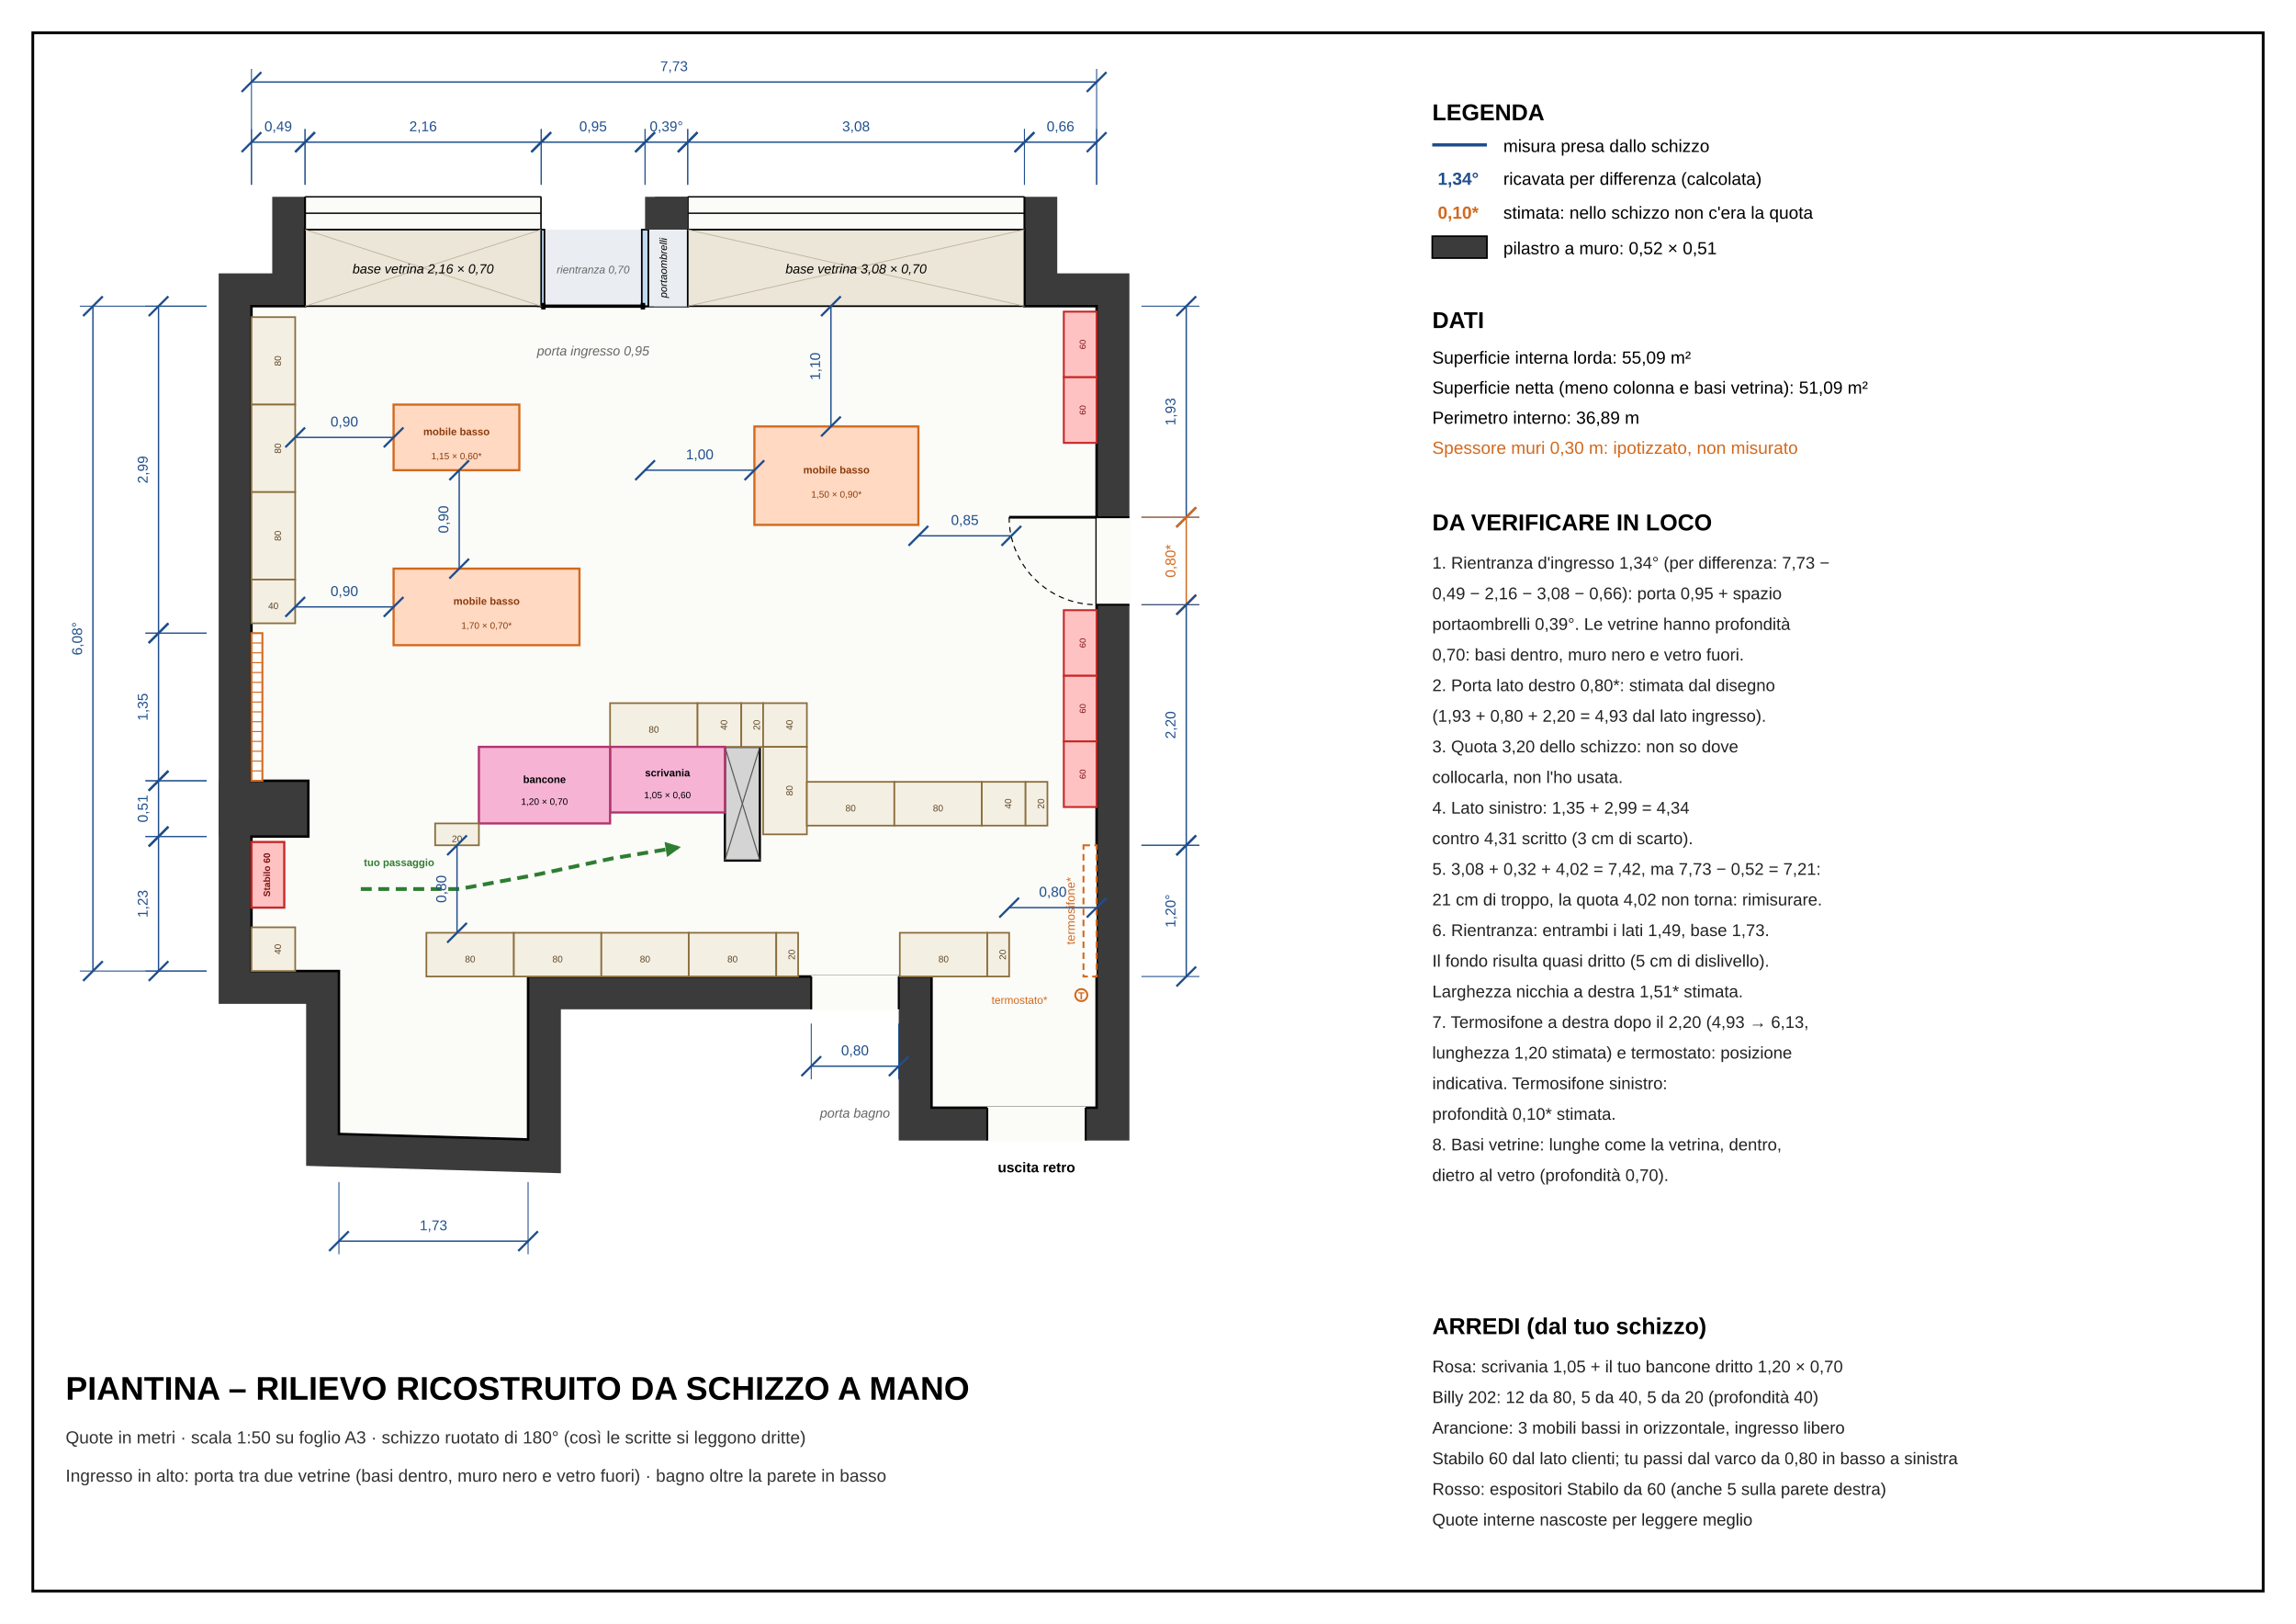
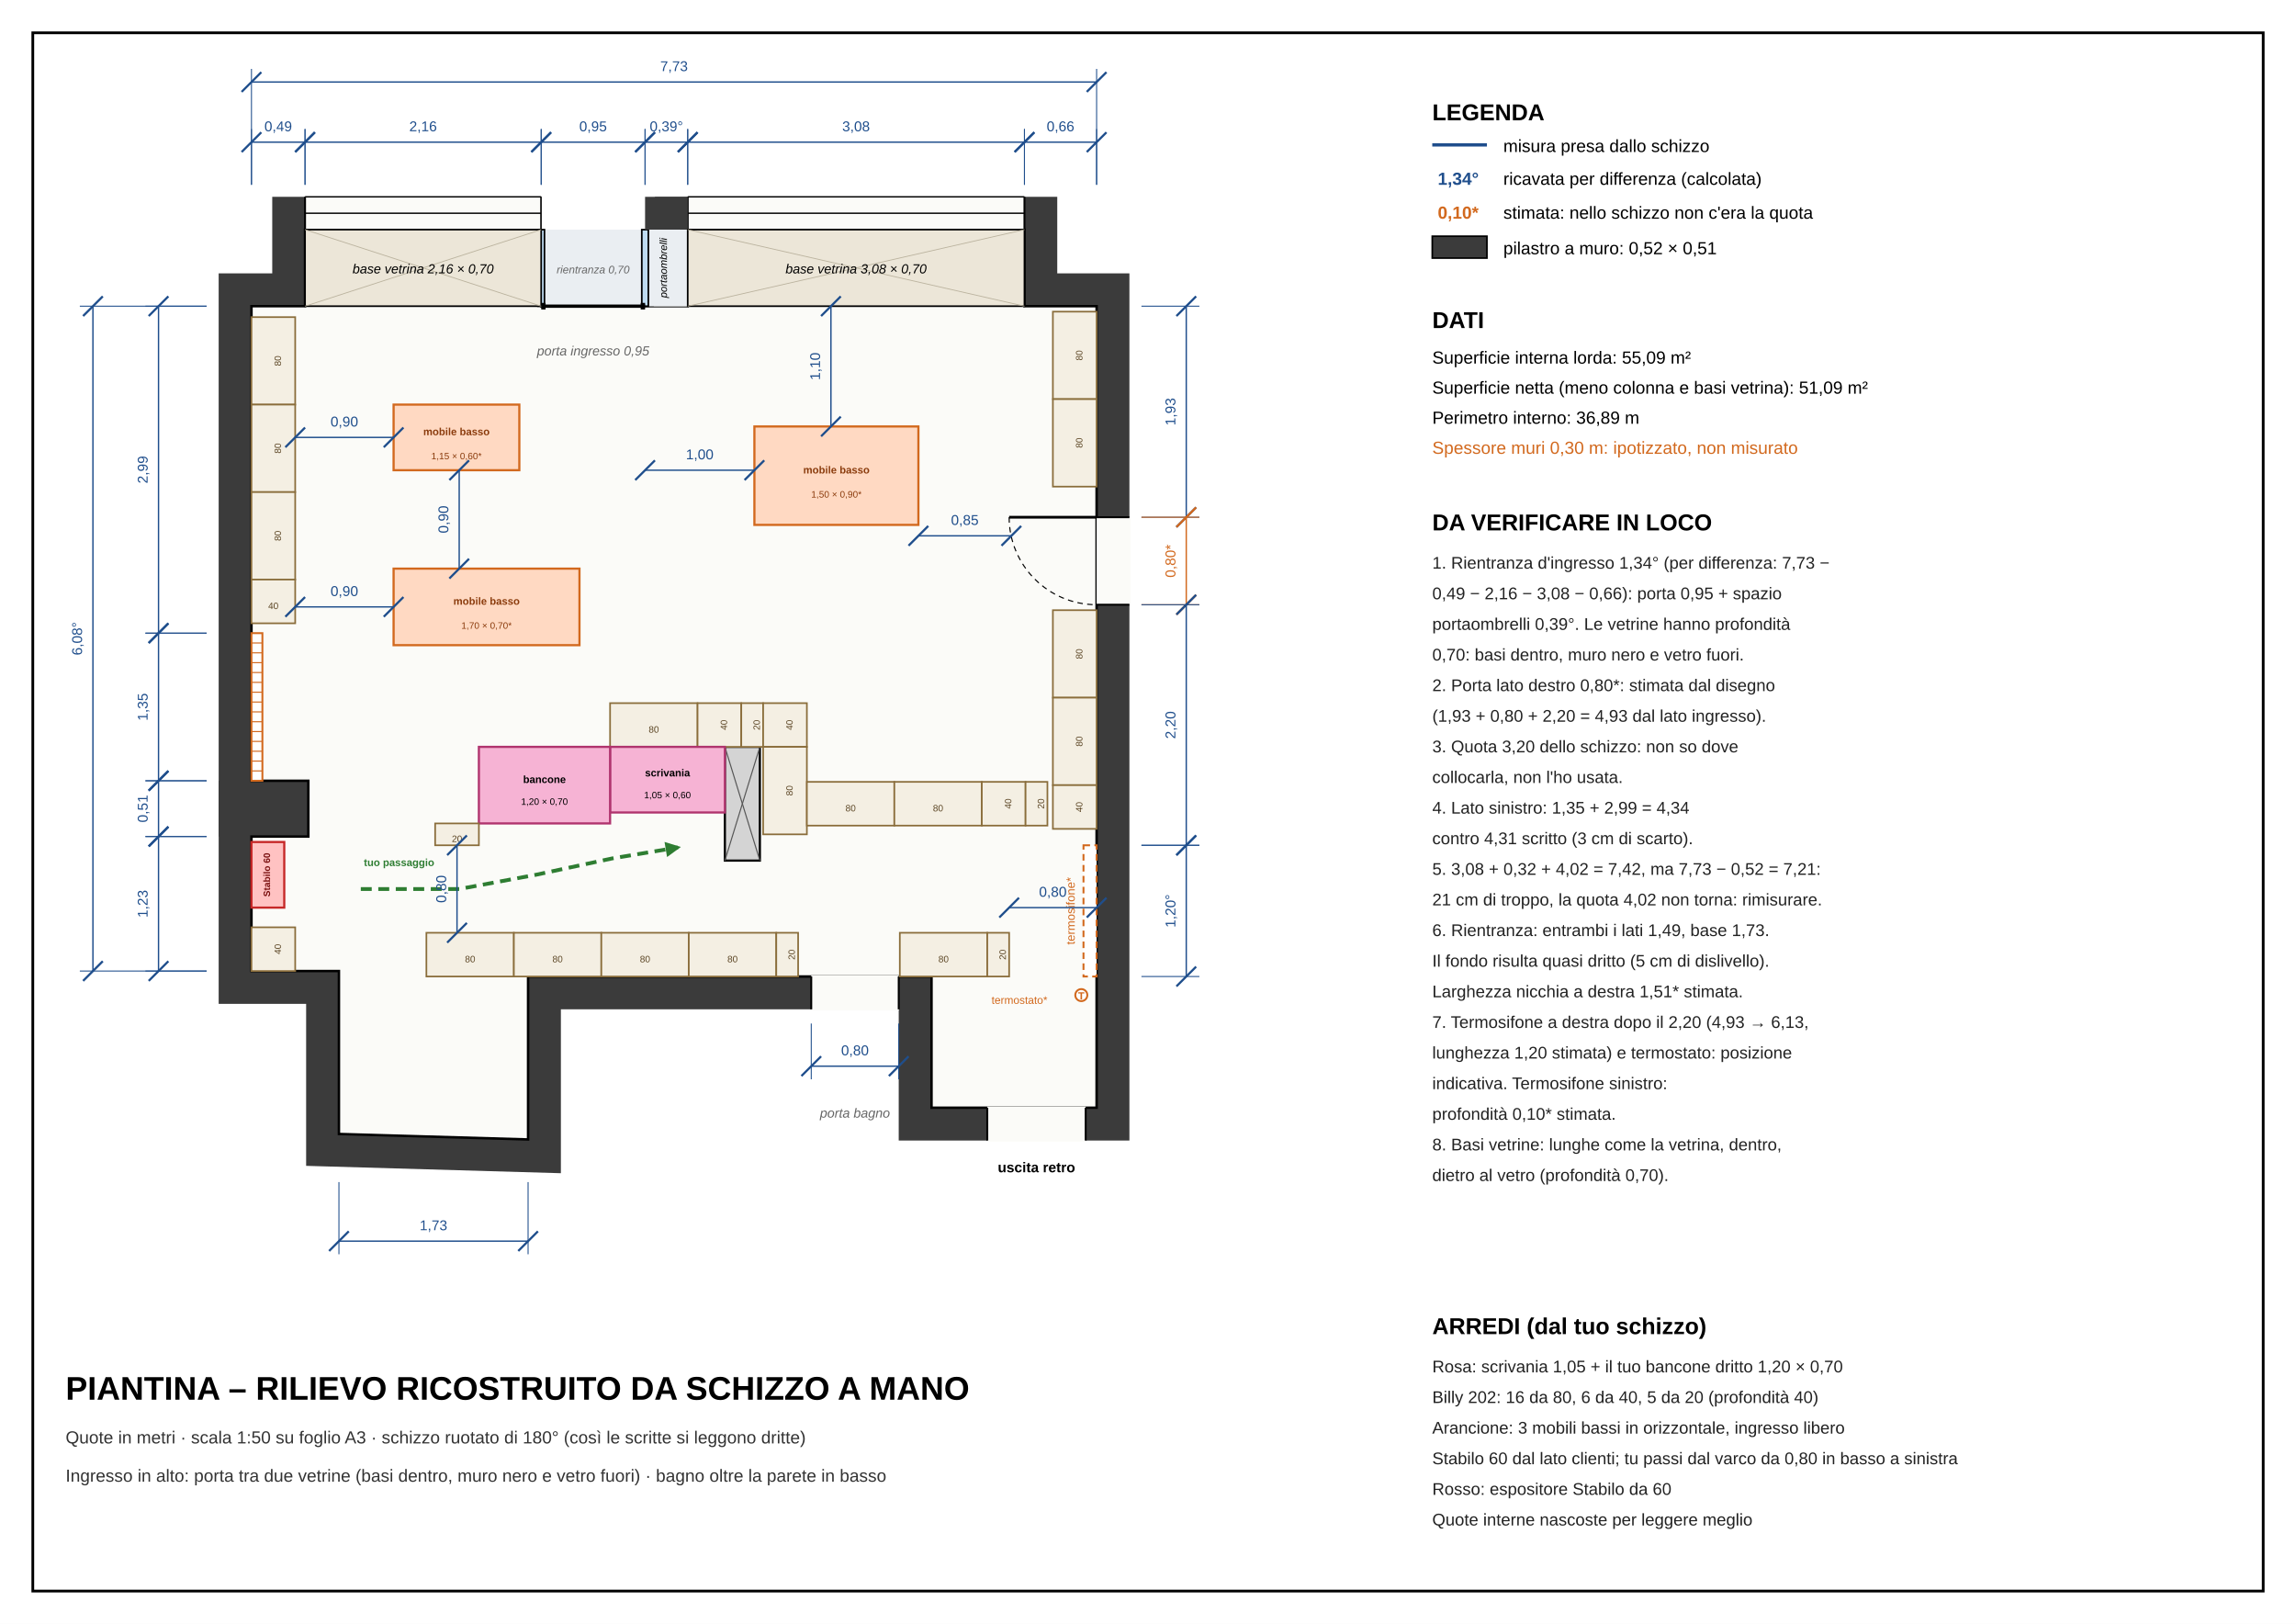
<svg xmlns="http://www.w3.org/2000/svg" width="420mm" height="297mm" viewBox="0 0 420 297" font-family="Arial, Helvetica, sans-serif">
  <defs>
    <pattern id="hatch" width="1.6" height="1.6" patternUnits="userSpaceOnUse" patternTransform="rotate(45)">
      <line x1="0" y1="0" x2="0" y2="1.6" stroke="#777" stroke-width="0.25" />
    </pattern>
  </defs>
  <rect width="420" height="297" fill="#ffffff" />
  <rect x="6" y="6" width="408" height="285" fill="none" stroke="#000" stroke-width="0.5" />
  <polygon points="46.00,56.00 55.80,56.00 55.80,42.00 99.00,42.00 99.00,56.00 125.80,56.00 125.80,42.00 187.40,42.00 187.40,56.00 200.60,56.00 200.60,202.60 170.40,202.60 170.40,178.60 96.60,178.60 96.60,208.40 62.00,207.40 62.00,177.60 46.00,177.60 46.00,153.00 56.40,153.00 56.40,142.80 46.00,142.80" fill="none" stroke="#3b3b3b" stroke-width="12.00" stroke-linejoin="miter" stroke-miterlimit="10" />
  <polygon points="46.00,56.00 55.80,56.00 55.80,42.00 99.00,42.00 99.00,56.00 125.80,56.00 125.80,42.00 187.40,42.00 187.40,56.00 200.60,56.00 200.60,202.60 170.40,202.60 170.40,178.60 96.60,178.60 96.60,208.40 62.00,207.40 62.00,177.60 46.00,177.60 46.00,153.00 56.40,153.00 56.40,142.80 46.00,142.80" fill="#fbfbf8" stroke="none" />
  <rect x="40.00" y="142.80" width="16.40" height="10.20" fill="#3b3b3b" stroke="none" stroke-width="0.25" />
  <polygon points="46.00,56.00 55.80,56.00 55.80,42.00 99.00,42.00 99.00,56.00 125.80,56.00 125.80,42.00 187.40,42.00 187.40,56.00 200.60,56.00 200.60,202.60 170.40,202.60 170.40,178.60 96.60,178.60 96.60,208.40 62.00,207.40 62.00,177.60 46.00,177.60 46.00,153.00 56.40,153.00 56.40,142.80 46.00,142.80" fill="none" stroke="#000" stroke-width="0.45" stroke-linejoin="miter" />
  <rect x="55.80" y="35.80" width="43.20" height="6.40" fill="#fbfbf8" stroke="none" stroke-width="0.25" />
  <line x1="55.80" y1="36.00" x2="55.80" y2="42.00" stroke="#000" stroke-width="0.35" />
  <line x1="99.00" y1="36.00" x2="99.00" y2="42.00" stroke="#000" stroke-width="0.35" />
  <line x1="55.80" y1="36.00" x2="99.00" y2="36.00" stroke="#000" stroke-width="0.25" />
  <line x1="55.80" y1="39.00" x2="99.00" y2="39.00" stroke="#000" stroke-width="0.25" />
  <line x1="55.80" y1="42.00" x2="99.00" y2="42.00" stroke="#000" stroke-width="0.25" />
  <rect x="125.80" y="35.80" width="61.60" height="6.40" fill="#fbfbf8" stroke="none" stroke-width="0.25" />
  <line x1="125.80" y1="36.00" x2="125.80" y2="42.00" stroke="#000" stroke-width="0.35" />
  <line x1="187.40" y1="36.00" x2="187.40" y2="42.00" stroke="#000" stroke-width="0.35" />
  <line x1="125.80" y1="36.00" x2="187.40" y2="36.00" stroke="#000" stroke-width="0.25" />
  <line x1="125.80" y1="39.00" x2="187.40" y2="39.00" stroke="#000" stroke-width="0.25" />
  <line x1="125.80" y1="42.00" x2="187.40" y2="42.00" stroke="#000" stroke-width="0.25" />
  <rect x="99.00" y="42.00" width="6.20" height="14.00" fill="#fbfbf8" stroke="none" stroke-width="0.25" />
  <rect x="99.10" y="35.80" width="6.30" height="6.30" fill="#ffffff" stroke="none" stroke-width="0.25" />
  <rect x="119.60" y="42.00" width="6.20" height="14.00" fill="#fbfbf8" stroke="none" stroke-width="0.25" />
  <rect x="99.00" y="49.80" width="26.80" height="6.20" fill="#fbfbf8" stroke="none" stroke-width="0.25" />
  <line x1="99.00" y1="50.00" x2="99.00" y2="56.00" stroke="#000" stroke-width="0.35" />
  <line x1="125.80" y1="50.00" x2="125.80" y2="56.00" stroke="#000" stroke-width="0.35" />
  <rect x="99.00" y="42.00" width="26.80" height="14.00" fill="#eaeef2" stroke="none" stroke-width="0.25" />
  <rect x="98.40" y="42.00" width="1.20" height="14.00" fill="#bfdcf2" stroke="#000" stroke-width="0.3" />
  <rect x="117.40" y="42.00" width="1.20" height="14.00" fill="#bfdcf2" stroke="#000" stroke-width="0.3" />
  <line x1="99.00" y1="56.00" x2="118.00" y2="56.00" stroke="#000" stroke-width="0.6" />
  <rect x="99.00" y="55.40" width="0.80" height="1.20" fill="#000" stroke="none" stroke-width="0.25" />
  <rect x="117.20" y="55.40" width="0.80" height="1.20" fill="#000" stroke="none" stroke-width="0.25" />
  <rect x="118.00" y="36.00" width="7.80" height="6.00" fill="#3b3b3b" stroke="none" stroke-width="0.25" />
  <rect x="200.60" y="94.60" width="6.20" height="16.00" fill="#fbfbf8" stroke="none" stroke-width="0.25" />
  <line x1="200.60" y1="94.60" x2="206.60" y2="94.60" stroke="#000" stroke-width="0.35" />
  <line x1="200.60" y1="110.60" x2="206.60" y2="110.60" stroke="#000" stroke-width="0.35" />
  <line x1="200.60" y1="94.60" x2="184.60" y2="94.60" stroke="#000" stroke-width="0.5" />
  <path d="M 184.60 94.60 A 16.00 16.00 0 0 0 200.60 110.60" fill="none" stroke="#000" stroke-width="0.2" stroke-dasharray="1 0.8" />
  <rect x="148.40" y="178.40" width="16.00" height="6.40" fill="#fbfbf8" stroke="none" stroke-width="0.25" />
  <line x1="148.40" y1="178.60" x2="148.40" y2="184.60" stroke="#000" stroke-width="0.35" />
  <line x1="164.40" y1="178.60" x2="164.40" y2="184.60" stroke="#000" stroke-width="0.35" />
  <rect x="180.60" y="202.40" width="18.00" height="6.40" fill="#fbfbf8" stroke="none" stroke-width="0.25" />
  <line x1="180.60" y1="202.60" x2="180.60" y2="208.60" stroke="#000" stroke-width="0.35" />
  <line x1="198.60" y1="202.60" x2="198.60" y2="208.60" stroke="#000" stroke-width="0.35" />
  <rect x="180.60" y="202.40" width="18.00" height="6.40" fill="none" stroke="none" stroke-width="0.25" />
  <rect x="55.80" y="42.00" width="43.20" height="14.00" fill="#ece6d8" stroke="#000" stroke-width="0.3" />
  <line x1="55.80" y1="42.00" x2="99.00" y2="56.00" stroke="#bbb39f" stroke-width="0.15" />
  <line x1="55.80" y1="56.00" x2="99.00" y2="42.00" stroke="#bbb39f" stroke-width="0.15" />
  <rect x="125.80" y="42.00" width="61.60" height="14.00" fill="#ece6d8" stroke="#000" stroke-width="0.3" />
  <line x1="125.80" y1="42.00" x2="187.40" y2="56.00" stroke="#bbb39f" stroke-width="0.15" />
  <line x1="125.80" y1="56.00" x2="187.40" y2="42.00" stroke="#bbb39f" stroke-width="0.15" />
  <rect x="132.60" y="136.60" width="6.40" height="20.80" fill="#d4d4d4" stroke="#000" stroke-width="0.4" />
  <line x1="132.60" y1="136.60" x2="139.00" y2="157.40" stroke="#555" stroke-width="0.2" />
  <line x1="139.00" y1="136.60" x2="132.60" y2="157.40" stroke="#555" stroke-width="0.2" />
  <rect x="46.00" y="115.80" width="2.00" height="27.00" fill="#fff" stroke="#d2691e" stroke-width="0.35" />
  <line x1="46.00" y1="117.60" x2="48.00" y2="117.60" stroke="#d2691e" stroke-width="0.2" />
  <line x1="46.00" y1="119.40" x2="48.00" y2="119.40" stroke="#d2691e" stroke-width="0.2" />
  <line x1="46.00" y1="121.20" x2="48.00" y2="121.20" stroke="#d2691e" stroke-width="0.2" />
  <line x1="46.00" y1="123.00" x2="48.00" y2="123.00" stroke="#d2691e" stroke-width="0.2" />
  <line x1="46.00" y1="124.80" x2="48.00" y2="124.80" stroke="#d2691e" stroke-width="0.2" />
  <line x1="46.00" y1="126.60" x2="48.00" y2="126.60" stroke="#d2691e" stroke-width="0.2" />
  <line x1="46.00" y1="128.40" x2="48.00" y2="128.40" stroke="#d2691e" stroke-width="0.2" />
  <line x1="46.00" y1="130.20" x2="48.00" y2="130.20" stroke="#d2691e" stroke-width="0.2" />
  <line x1="46.00" y1="132.00" x2="48.00" y2="132.00" stroke="#d2691e" stroke-width="0.2" />
  <line x1="46.00" y1="133.80" x2="48.00" y2="133.80" stroke="#d2691e" stroke-width="0.2" />
  <line x1="46.00" y1="135.60" x2="48.00" y2="135.60" stroke="#d2691e" stroke-width="0.2" />
  <line x1="46.00" y1="137.40" x2="48.00" y2="137.40" stroke="#d2691e" stroke-width="0.2" />
  <line x1="46.00" y1="139.20" x2="48.00" y2="139.20" stroke="#d2691e" stroke-width="0.2" />
  <line x1="46.00" y1="141.00" x2="48.00" y2="141.00" stroke="#d2691e" stroke-width="0.2" />
  <rect x="198.20" y="154.60" width="2.40" height="24.00" fill="#fff" stroke="#d2691e" stroke-width="0.35" stroke-dasharray="1.2 0.8" />
  <text x="196.60" y="166.60" font-size="2.2" fill="#d2691e" text-anchor="middle" font-weight="normal" font-style="normal" transform="rotate(-90 196.60 166.60)">termosifone*</text>
  <circle cx="197.80" cy="182.00" r="1.1" fill="#fff" stroke="#d2691e" stroke-width="0.35" />
  <text x="197.80" y="182.80" font-size="1.9" fill="#d2691e" text-anchor="middle" font-weight="bold">T</text>
  <text x="191.60" y="183.60" font-size="2.0" fill="#d2691e" text-anchor="end" font-weight="normal" font-style="normal">termostato*</text>
  <text x="77.40" y="50.00" font-size="2.4" fill="#000" text-anchor="middle" font-weight="normal" font-style="italic">base vetrina 2,16 × 0,70</text>
  <text x="156.60" y="50.00" font-size="2.4" fill="#000" text-anchor="middle" font-weight="normal" font-style="italic">base vetrina 3,08 × 0,70</text>
  <text x="108.50" y="65.00" font-size="2.4" fill="#666666" text-anchor="middle" font-weight="normal" font-style="italic">porta ingresso 0,95</text>
  <text x="108.50" y="50.00" font-size="2.0" fill="#666666" text-anchor="middle" font-weight="normal" font-style="italic">rientranza 0,70</text>
  <text x="122.00" y="49.00" font-size="1.9" fill="#000" text-anchor="middle" font-weight="normal" font-style="italic" transform="rotate(-90 122.00 49.00)">portaombrelli</text>
  <text x="156.40" y="204.40" font-size="2.4" fill="#666666" text-anchor="middle" font-weight="normal" font-style="italic">porta bagno</text>
  <text x="189.60" y="214.40" font-size="2.6" fill="#000" text-anchor="middle" font-weight="bold" font-style="normal">uscita retro</text>
  <rect x="46.00" y="58.00" width="8.00" height="16.00" fill="#f4efe3" stroke="#8a6d3b" stroke-width="0.3" />
  <text x="51.40" y="66.00" font-size="1.7" fill="#5b4524" text-anchor="middle" font-weight="normal" font-style="normal" transform="rotate(-90 51.40 66.00)">80</text>
  <rect x="46.00" y="74.00" width="8.00" height="16.00" fill="#f4efe3" stroke="#8a6d3b" stroke-width="0.3" />
  <text x="51.40" y="82.00" font-size="1.7" fill="#5b4524" text-anchor="middle" font-weight="normal" font-style="normal" transform="rotate(-90 51.40 82.00)">80</text>
  <rect x="46.00" y="90.00" width="8.00" height="16.00" fill="#f4efe3" stroke="#8a6d3b" stroke-width="0.3" />
  <text x="51.40" y="98.00" font-size="1.7" fill="#5b4524" text-anchor="middle" font-weight="normal" font-style="normal" transform="rotate(-90 51.40 98.00)">80</text>
  <rect x="46.00" y="106.00" width="8.00" height="8.00" fill="#f4efe3" stroke="#8a6d3b" stroke-width="0.3" />
  <text x="50.00" y="111.40" font-size="1.7" fill="#5b4524" text-anchor="middle" font-weight="normal" font-style="normal">40</text>
  <rect x="46.00" y="169.60" width="8.00" height="8.00" fill="#f4efe3" stroke="#8a6d3b" stroke-width="0.3" />
  <text x="51.40" y="173.60" font-size="1.7" fill="#5b4524" text-anchor="middle" font-weight="normal" font-style="normal" transform="rotate(-90 51.40 173.60)">40</text>
  <rect x="78.00" y="170.60" width="16.00" height="8.00" fill="#f4efe3" stroke="#8a6d3b" stroke-width="0.3" />
  <text x="86.00" y="176.00" font-size="1.7" fill="#5b4524" text-anchor="middle" font-weight="normal" font-style="normal">80</text>
  <rect x="94.00" y="170.60" width="16.00" height="8.00" fill="#f4efe3" stroke="#8a6d3b" stroke-width="0.3" />
  <text x="102.00" y="176.00" font-size="1.7" fill="#5b4524" text-anchor="middle" font-weight="normal" font-style="normal">80</text>
  <rect x="110.00" y="170.60" width="16.00" height="8.00" fill="#f4efe3" stroke="#8a6d3b" stroke-width="0.3" />
  <text x="118.00" y="176.00" font-size="1.7" fill="#5b4524" text-anchor="middle" font-weight="normal" font-style="normal">80</text>
  <rect x="126.00" y="170.60" width="16.00" height="8.00" fill="#f4efe3" stroke="#8a6d3b" stroke-width="0.3" />
  <text x="134.00" y="176.00" font-size="1.7" fill="#5b4524" text-anchor="middle" font-weight="normal" font-style="normal">80</text>
  <rect x="142.00" y="170.60" width="4.00" height="8.00" fill="#f4efe3" stroke="#8a6d3b" stroke-width="0.3" />
  <text x="145.40" y="174.60" font-size="1.7" fill="#5b4524" text-anchor="middle" font-weight="normal" font-style="normal" transform="rotate(-90 145.40 174.60)">20</text>
  <rect x="164.60" y="170.60" width="16.00" height="8.00" fill="#f4efe3" stroke="#8a6d3b" stroke-width="0.3" />
  <text x="172.60" y="176.00" font-size="1.7" fill="#5b4524" text-anchor="middle" font-weight="normal" font-style="normal">80</text>
  <rect x="180.60" y="170.60" width="4.00" height="8.00" fill="#f4efe3" stroke="#8a6d3b" stroke-width="0.3" />
  <text x="184.00" y="174.60" font-size="1.7" fill="#5b4524" text-anchor="middle" font-weight="normal" font-style="normal" transform="rotate(-90 184.00 174.60)">20</text>
  <line x1="184.60" y1="166.00" x2="200.60" y2="166.00" stroke="#1f4e8c" stroke-width="0.25" />
  <line x1="182.80" y1="167.80" x2="186.40" y2="164.20" stroke="#1f4e8c" stroke-width="0.4" />
  <line x1="198.80" y1="167.80" x2="202.40" y2="164.20" stroke="#1f4e8c" stroke-width="0.4" />
  <text x="192.60" y="164.00" font-size="2.6" fill="#1f4e8c" text-anchor="middle" font-weight="normal" font-style="normal">0,80</text>
-   <rect x="194.60" y="57.00" width="6.00" height="12.00" fill="#ffc2c2" stroke="#c62828" stroke-width="0.35" />
-   <text x="198.60" y="63.00" font-size="1.6" fill="#7a1010" text-anchor="middle" font-weight="normal" font-style="normal" transform="rotate(-90 198.60 63.00)">60</text>
-   <rect x="194.60" y="69.00" width="6.00" height="12.00" fill="#ffc2c2" stroke="#c62828" stroke-width="0.35" />
-   <text x="198.60" y="75.00" font-size="1.6" fill="#7a1010" text-anchor="middle" font-weight="normal" font-style="normal" transform="rotate(-90 198.60 75.00)">60</text>
-   <rect x="194.60" y="111.60" width="6.00" height="12.00" fill="#ffc2c2" stroke="#c62828" stroke-width="0.35" />
-   <text x="198.60" y="117.60" font-size="1.6" fill="#7a1010" text-anchor="middle" font-weight="normal" font-style="normal" transform="rotate(-90 198.60 117.60)">60</text>
-   <rect x="194.60" y="123.60" width="6.00" height="12.00" fill="#ffc2c2" stroke="#c62828" stroke-width="0.35" />
-   <text x="198.60" y="129.60" font-size="1.6" fill="#7a1010" text-anchor="middle" font-weight="normal" font-style="normal" transform="rotate(-90 198.60 129.60)">60</text>
-   <rect x="194.60" y="135.60" width="6.00" height="12.00" fill="#ffc2c2" stroke="#c62828" stroke-width="0.35" />
-   <text x="198.60" y="141.60" font-size="1.6" fill="#7a1010" text-anchor="middle" font-weight="normal" font-style="normal" transform="rotate(-90 198.60 141.60)">60</text>
+   <rect x="192.60" y="57.00" width="8.00" height="16.00" fill="#f4efe3" stroke="#8a6d3b" stroke-width="0.3" />
+   <text x="198.00" y="65.00" font-size="1.7" fill="#5b4524" text-anchor="middle" font-weight="normal" font-style="normal" transform="rotate(-90 198.00 65.00)">80</text>
+   <rect x="192.60" y="73.00" width="8.00" height="16.00" fill="#f4efe3" stroke="#8a6d3b" stroke-width="0.3" />
+   <text x="198.00" y="81.00" font-size="1.7" fill="#5b4524" text-anchor="middle" font-weight="normal" font-style="normal" transform="rotate(-90 198.00 81.00)">80</text>
+   <rect x="192.60" y="111.60" width="8.00" height="16.00" fill="#f4efe3" stroke="#8a6d3b" stroke-width="0.3" />
+   <text x="198.00" y="119.60" font-size="1.7" fill="#5b4524" text-anchor="middle" font-weight="normal" font-style="normal" transform="rotate(-90 198.00 119.60)">80</text>
+   <rect x="192.60" y="127.60" width="8.00" height="16.00" fill="#f4efe3" stroke="#8a6d3b" stroke-width="0.3" />
+   <text x="198.00" y="135.60" font-size="1.7" fill="#5b4524" text-anchor="middle" font-weight="normal" font-style="normal" transform="rotate(-90 198.00 135.60)">80</text>
+   <rect x="192.60" y="143.60" width="8.00" height="8.00" fill="#f4efe3" stroke="#8a6d3b" stroke-width="0.3" />
+   <text x="198.00" y="147.60" font-size="1.7" fill="#5b4524" text-anchor="middle" font-weight="normal" font-style="normal" transform="rotate(-90 198.00 147.60)">40</text>
  <rect x="111.60" y="128.60" width="16.00" height="8.00" fill="#f4efe3" stroke="#8a6d3b" stroke-width="0.3" />
  <text x="119.60" y="134.00" font-size="1.7" fill="#5b4524" text-anchor="middle" font-weight="normal" font-style="normal">80</text>
  <rect x="127.60" y="128.60" width="8.00" height="8.00" fill="#f4efe3" stroke="#8a6d3b" stroke-width="0.3" />
  <text x="133.00" y="132.60" font-size="1.7" fill="#5b4524" text-anchor="middle" font-weight="normal" font-style="normal" transform="rotate(-90 133.00 132.60)">40</text>
  <rect x="135.60" y="128.60" width="4.00" height="8.00" fill="#f4efe3" stroke="#8a6d3b" stroke-width="0.3" />
  <text x="139.00" y="132.60" font-size="1.7" fill="#5b4524" text-anchor="middle" font-weight="normal" font-style="normal" transform="rotate(-90 139.00 132.60)">20</text>
  <rect x="139.60" y="128.60" width="8.00" height="8.00" fill="#f4efe3" stroke="#8a6d3b" stroke-width="0.3" />
  <text x="145.00" y="132.60" font-size="1.7" fill="#5b4524" text-anchor="middle" font-weight="normal" font-style="normal" transform="rotate(-90 145.00 132.60)">40</text>
  <rect x="139.60" y="136.60" width="8.00" height="16.00" fill="#f4efe3" stroke="#8a6d3b" stroke-width="0.3" />
  <text x="145.00" y="144.60" font-size="1.7" fill="#5b4524" text-anchor="middle" font-weight="normal" font-style="normal" transform="rotate(-90 145.00 144.60)">80</text>
  <rect x="147.60" y="143.00" width="16.00" height="8.00" fill="#f4efe3" stroke="#8a6d3b" stroke-width="0.3" />
  <text x="155.60" y="148.40" font-size="1.7" fill="#5b4524" text-anchor="middle" font-weight="normal" font-style="normal">80</text>
  <rect x="163.60" y="143.00" width="16.00" height="8.00" fill="#f4efe3" stroke="#8a6d3b" stroke-width="0.3" />
  <text x="171.60" y="148.40" font-size="1.7" fill="#5b4524" text-anchor="middle" font-weight="normal" font-style="normal">80</text>
  <rect x="179.60" y="143.00" width="8.00" height="8.00" fill="#f4efe3" stroke="#8a6d3b" stroke-width="0.3" />
  <text x="185.00" y="147.00" font-size="1.7" fill="#5b4524" text-anchor="middle" font-weight="normal" font-style="normal" transform="rotate(-90 185.00 147.00)">40</text>
  <rect x="187.60" y="143.00" width="4.00" height="8.00" fill="#f4efe3" stroke="#8a6d3b" stroke-width="0.3" />
  <text x="191.00" y="147.00" font-size="1.7" fill="#5b4524" text-anchor="middle" font-weight="normal" font-style="normal" transform="rotate(-90 191.00 147.00)">20</text>
  <rect x="111.60" y="136.60" width="21.00" height="12.00" fill="#f6b3d4" stroke="#b0346e" stroke-width="0.4" />
  <text x="122.10" y="142.00" font-size="1.9" fill="#000" text-anchor="middle" font-weight="bold" font-style="normal">scrivania</text>
  <text x="122.10" y="146.00" font-size="1.7" fill="#000" text-anchor="middle" font-weight="normal" font-style="normal">1,05 × 0,60</text>
  <rect x="87.60" y="136.60" width="24.00" height="14.00" fill="#f6b3d4" stroke="#b0346e" stroke-width="0.4" />
  <text x="99.60" y="143.20" font-size="1.9" fill="#000" text-anchor="middle" font-weight="bold" font-style="normal">bancone</text>
  <text x="99.60" y="147.20" font-size="1.7" fill="#000" text-anchor="middle" font-weight="normal" font-style="normal">1,20 × 0,70</text>
  <rect x="79.60" y="150.60" width="8.00" height="4.00" fill="#f4efe3" stroke="#8a6d3b" stroke-width="0.3" />
  <text x="83.60" y="154.00" font-size="1.7" fill="#5b4524" text-anchor="middle" font-weight="normal" font-style="normal">20</text>
  <defs>
    <marker id="arw" markerWidth="4" markerHeight="4" refX="3.2" refY="2" orient="auto">
      <path d="M0,0 L4,2 L0,4 z" fill="#2e7d32" />
    </marker>
  </defs>
  <polyline points="66.00,162.60 84.00,162.60 98.00,160.00 112.00,157.00 124.00,155.00" fill="none" stroke="#2e7d32" stroke-width="0.7" stroke-dasharray="2 1.2" marker-end="url(#arw)" />
  <text x="73.00" y="158.40" font-size="1.9" fill="#2e7d32" text-anchor="middle" font-weight="bold" font-style="normal">tuo passaggio</text>
  <line x1="83.60" y1="154.60" x2="83.60" y2="170.60" stroke="#1f4e8c" stroke-width="0.25" />
  <line x1="81.80" y1="156.40" x2="85.40" y2="152.80" stroke="#1f4e8c" stroke-width="0.4" />
  <line x1="81.80" y1="172.40" x2="85.40" y2="168.80" stroke="#1f4e8c" stroke-width="0.4" />
  <text x="81.60" y="162.60" font-size="2.6" fill="#1f4e8c" text-anchor="middle" font-weight="normal" font-style="normal" transform="rotate(-90 81.60 162.60)">0,80</text>
  <rect x="72.00" y="74.00" width="23.00" height="12.00" fill="#ffd9c2" stroke="#d2691e" stroke-width="0.4" />
  <text x="83.50" y="79.60" font-size="1.9" fill="#8a3b0c" text-anchor="middle" font-weight="bold" font-style="normal">mobile basso</text>
  <text x="83.50" y="84.00" font-size="1.7" fill="#8a3b0c" text-anchor="middle" font-weight="normal" font-style="normal">1,15 × 0,60*</text>
  <rect x="72.00" y="104.00" width="34.00" height="14.00" fill="#ffd9c2" stroke="#d2691e" stroke-width="0.4" />
  <text x="89.00" y="110.60" font-size="1.9" fill="#8a3b0c" text-anchor="middle" font-weight="bold" font-style="normal">mobile basso</text>
  <text x="89.00" y="115.00" font-size="1.7" fill="#8a3b0c" text-anchor="middle" font-weight="normal" font-style="normal">1,70 × 0,70*</text>
  <rect x="138.00" y="78.00" width="30.00" height="18.00" fill="#ffd9c2" stroke="#d2691e" stroke-width="0.4" />
  <text x="153.00" y="86.60" font-size="1.9" fill="#8a3b0c" text-anchor="middle" font-weight="bold" font-style="normal">mobile basso</text>
  <text x="153.00" y="91.00" font-size="1.7" fill="#8a3b0c" text-anchor="middle" font-weight="normal" font-style="normal">1,50 × 0,90*</text>
  <line x1="54.00" y1="80.00" x2="72.00" y2="80.00" stroke="#1f4e8c" stroke-width="0.25" />
  <line x1="52.20" y1="81.80" x2="55.80" y2="78.20" stroke="#1f4e8c" stroke-width="0.4" />
  <line x1="70.20" y1="81.80" x2="73.80" y2="78.20" stroke="#1f4e8c" stroke-width="0.4" />
  <text x="63.00" y="78.00" font-size="2.6" fill="#1f4e8c" text-anchor="middle" font-weight="normal" font-style="normal">0,90</text>
  <line x1="84.00" y1="86.00" x2="84.00" y2="104.00" stroke="#1f4e8c" stroke-width="0.25" />
  <line x1="82.20" y1="87.80" x2="85.80" y2="84.20" stroke="#1f4e8c" stroke-width="0.4" />
  <line x1="82.20" y1="105.80" x2="85.80" y2="102.20" stroke="#1f4e8c" stroke-width="0.4" />
  <text x="82.00" y="95.00" font-size="2.6" fill="#1f4e8c" text-anchor="middle" font-weight="normal" font-style="normal" transform="rotate(-90 82.00 95.00)">0,90</text>
  <line x1="54.00" y1="111.00" x2="72.00" y2="111.00" stroke="#1f4e8c" stroke-width="0.25" />
  <line x1="52.20" y1="112.80" x2="55.80" y2="109.20" stroke="#1f4e8c" stroke-width="0.4" />
  <line x1="70.20" y1="112.80" x2="73.80" y2="109.20" stroke="#1f4e8c" stroke-width="0.4" />
  <text x="63.00" y="109.00" font-size="2.6" fill="#1f4e8c" text-anchor="middle" font-weight="normal" font-style="normal">0,90</text>
  <line x1="168.00" y1="98.00" x2="185.00" y2="98.00" stroke="#1f4e8c" stroke-width="0.25" />
  <line x1="166.20" y1="99.80" x2="169.80" y2="96.20" stroke="#1f4e8c" stroke-width="0.4" />
  <line x1="183.20" y1="99.80" x2="186.80" y2="96.20" stroke="#1f4e8c" stroke-width="0.4" />
  <text x="176.50" y="96.00" font-size="2.6" fill="#1f4e8c" text-anchor="middle" font-weight="normal" font-style="normal">0,85</text>
  <line x1="152.00" y1="56.00" x2="152.00" y2="78.00" stroke="#1f4e8c" stroke-width="0.25" />
  <line x1="150.20" y1="57.80" x2="153.80" y2="54.20" stroke="#1f4e8c" stroke-width="0.4" />
  <line x1="150.20" y1="79.80" x2="153.80" y2="76.20" stroke="#1f4e8c" stroke-width="0.4" />
  <text x="150.00" y="67.00" font-size="2.6" fill="#1f4e8c" text-anchor="middle" font-weight="normal" font-style="normal" transform="rotate(-90 150.00 67.00)">1,10</text>
  <line x1="118.00" y1="86.00" x2="138.00" y2="86.00" stroke="#1f4e8c" stroke-width="0.25" />
  <line x1="116.20" y1="87.80" x2="119.80" y2="84.20" stroke="#1f4e8c" stroke-width="0.4" />
  <line x1="136.20" y1="87.80" x2="139.80" y2="84.20" stroke="#1f4e8c" stroke-width="0.4" />
  <text x="128.00" y="84.00" font-size="2.6" fill="#1f4e8c" text-anchor="middle" font-weight="normal" font-style="normal">1,00</text>
  <rect x="46.00" y="154.00" width="6.00" height="12.00" fill="#ffc2c2" stroke="#c62828" stroke-width="0.4" />
  <text x="49.40" y="160.00" font-size="1.7" fill="#7a1010" text-anchor="middle" font-weight="bold" font-style="normal" transform="rotate(-90 49.40 160.00)">Stabilo 60</text>
  <line x1="46.00" y1="33.80" x2="46.00" y2="23.60" stroke="#1f4e8c" stroke-width="0.18" />
  <line x1="55.80" y1="33.80" x2="55.80" y2="23.60" stroke="#1f4e8c" stroke-width="0.18" />
  <line x1="46.00" y1="26.00" x2="55.80" y2="26.00" stroke="#1f4e8c" stroke-width="0.25" />
  <line x1="44.20" y1="27.80" x2="47.80" y2="24.20" stroke="#1f4e8c" stroke-width="0.4" />
  <line x1="54.00" y1="27.80" x2="57.60" y2="24.20" stroke="#1f4e8c" stroke-width="0.4" />
  <text x="50.90" y="24.00" font-size="2.6" fill="#1f4e8c" text-anchor="middle" font-weight="normal" font-style="normal">0,49</text>
  <line x1="55.80" y1="33.80" x2="55.80" y2="23.60" stroke="#1f4e8c" stroke-width="0.18" />
  <line x1="99.00" y1="33.80" x2="99.00" y2="23.60" stroke="#1f4e8c" stroke-width="0.18" />
  <line x1="55.80" y1="26.00" x2="99.00" y2="26.00" stroke="#1f4e8c" stroke-width="0.25" />
  <line x1="54.00" y1="27.80" x2="57.60" y2="24.20" stroke="#1f4e8c" stroke-width="0.4" />
  <line x1="97.20" y1="27.80" x2="100.80" y2="24.20" stroke="#1f4e8c" stroke-width="0.4" />
  <text x="77.40" y="24.00" font-size="2.6" fill="#1f4e8c" text-anchor="middle" font-weight="normal" font-style="normal">2,16</text>
  <line x1="99.00" y1="33.80" x2="99.00" y2="23.60" stroke="#1f4e8c" stroke-width="0.18" />
  <line x1="118.00" y1="33.80" x2="118.00" y2="23.60" stroke="#1f4e8c" stroke-width="0.18" />
  <line x1="99.00" y1="26.00" x2="118.00" y2="26.00" stroke="#1f4e8c" stroke-width="0.25" />
  <line x1="97.20" y1="27.80" x2="100.80" y2="24.20" stroke="#1f4e8c" stroke-width="0.4" />
  <line x1="116.20" y1="27.80" x2="119.80" y2="24.20" stroke="#1f4e8c" stroke-width="0.4" />
  <text x="108.50" y="24.00" font-size="2.6" fill="#1f4e8c" text-anchor="middle" font-weight="normal" font-style="normal">0,95</text>
  <line x1="118.00" y1="33.80" x2="118.00" y2="23.60" stroke="#1f4e8c" stroke-width="0.18" />
  <line x1="125.80" y1="33.80" x2="125.80" y2="23.60" stroke="#1f4e8c" stroke-width="0.18" />
  <line x1="118.00" y1="26.00" x2="125.80" y2="26.00" stroke="#1f4e8c" stroke-width="0.25" />
  <line x1="116.20" y1="27.80" x2="119.80" y2="24.20" stroke="#1f4e8c" stroke-width="0.4" />
  <line x1="124.00" y1="27.80" x2="127.60" y2="24.20" stroke="#1f4e8c" stroke-width="0.4" />
  <text x="121.90" y="24.00" font-size="2.6" fill="#1f4e8c" text-anchor="middle" font-weight="normal" font-style="normal">0,39°</text>
  <line x1="125.80" y1="33.80" x2="125.80" y2="23.60" stroke="#1f4e8c" stroke-width="0.18" />
  <line x1="187.40" y1="33.80" x2="187.40" y2="23.60" stroke="#1f4e8c" stroke-width="0.18" />
  <line x1="125.80" y1="26.00" x2="187.40" y2="26.00" stroke="#1f4e8c" stroke-width="0.25" />
  <line x1="124.00" y1="27.80" x2="127.60" y2="24.20" stroke="#1f4e8c" stroke-width="0.4" />
  <line x1="185.60" y1="27.80" x2="189.20" y2="24.20" stroke="#1f4e8c" stroke-width="0.4" />
  <text x="156.60" y="24.00" font-size="2.6" fill="#1f4e8c" text-anchor="middle" font-weight="normal" font-style="normal">3,08</text>
  <line x1="187.40" y1="33.80" x2="187.40" y2="23.60" stroke="#1f4e8c" stroke-width="0.18" />
  <line x1="200.60" y1="33.80" x2="200.60" y2="23.60" stroke="#1f4e8c" stroke-width="0.18" />
  <line x1="187.40" y1="26.00" x2="200.60" y2="26.00" stroke="#1f4e8c" stroke-width="0.25" />
  <line x1="185.60" y1="27.80" x2="189.20" y2="24.20" stroke="#1f4e8c" stroke-width="0.4" />
  <line x1="198.80" y1="27.80" x2="202.40" y2="24.20" stroke="#1f4e8c" stroke-width="0.4" />
  <text x="194.00" y="24.00" font-size="2.6" fill="#1f4e8c" text-anchor="middle" font-weight="normal" font-style="normal">0,66</text>
  <line x1="46.00" y1="33.80" x2="46.00" y2="12.60" stroke="#1f4e8c" stroke-width="0.18" />
  <line x1="200.60" y1="33.80" x2="200.60" y2="12.60" stroke="#1f4e8c" stroke-width="0.18" />
  <line x1="46.00" y1="15.00" x2="200.60" y2="15.00" stroke="#1f4e8c" stroke-width="0.25" />
  <line x1="44.20" y1="16.80" x2="47.80" y2="13.20" stroke="#1f4e8c" stroke-width="0.4" />
  <line x1="198.80" y1="16.80" x2="202.40" y2="13.20" stroke="#1f4e8c" stroke-width="0.4" />
  <text x="123.30" y="13.00" font-size="2.6" fill="#1f4e8c" text-anchor="middle" font-weight="normal" font-style="normal">7,73</text>
  <line x1="208.80" y1="56.00" x2="219.40" y2="56.00" stroke="#1f4e8c" stroke-width="0.18" />
  <line x1="208.80" y1="94.60" x2="219.40" y2="94.60" stroke="#1f4e8c" stroke-width="0.18" />
  <line x1="217.00" y1="56.00" x2="217.00" y2="94.60" stroke="#1f4e8c" stroke-width="0.25" />
  <line x1="215.20" y1="57.80" x2="218.80" y2="54.20" stroke="#1f4e8c" stroke-width="0.4" />
  <line x1="215.20" y1="96.40" x2="218.80" y2="92.80" stroke="#1f4e8c" stroke-width="0.4" />
  <text x="215.00" y="75.30" font-size="2.6" fill="#1f4e8c" text-anchor="middle" font-weight="normal" font-style="normal" transform="rotate(-90 215.00 75.30)">1,93</text>
  <line x1="208.80" y1="94.60" x2="219.40" y2="94.60" stroke="#d2691e" stroke-width="0.18" />
  <line x1="208.80" y1="110.60" x2="219.40" y2="110.60" stroke="#d2691e" stroke-width="0.18" />
  <line x1="217.00" y1="94.60" x2="217.00" y2="110.60" stroke="#d2691e" stroke-width="0.25" />
  <line x1="215.20" y1="96.40" x2="218.80" y2="92.80" stroke="#d2691e" stroke-width="0.4" />
  <line x1="215.20" y1="112.40" x2="218.80" y2="108.80" stroke="#d2691e" stroke-width="0.4" />
  <text x="215.00" y="102.60" font-size="2.6" fill="#d2691e" text-anchor="middle" font-weight="normal" font-style="normal" transform="rotate(-90 215.00 102.60)">0,80*</text>
  <line x1="208.80" y1="110.60" x2="219.40" y2="110.60" stroke="#1f4e8c" stroke-width="0.18" />
  <line x1="208.80" y1="154.60" x2="219.40" y2="154.60" stroke="#1f4e8c" stroke-width="0.18" />
  <line x1="217.00" y1="110.60" x2="217.00" y2="154.60" stroke="#1f4e8c" stroke-width="0.25" />
  <line x1="215.20" y1="112.40" x2="218.80" y2="108.80" stroke="#1f4e8c" stroke-width="0.4" />
  <line x1="215.20" y1="156.40" x2="218.80" y2="152.80" stroke="#1f4e8c" stroke-width="0.4" />
  <text x="215.00" y="132.60" font-size="2.6" fill="#1f4e8c" text-anchor="middle" font-weight="normal" font-style="normal" transform="rotate(-90 215.00 132.60)">2,20</text>
  <line x1="208.80" y1="154.60" x2="219.40" y2="154.60" stroke="#1f4e8c" stroke-width="0.18" />
  <line x1="208.80" y1="178.60" x2="219.40" y2="178.60" stroke="#1f4e8c" stroke-width="0.18" />
  <line x1="217.00" y1="154.60" x2="217.00" y2="178.60" stroke="#1f4e8c" stroke-width="0.25" />
  <line x1="215.20" y1="156.40" x2="218.80" y2="152.80" stroke="#1f4e8c" stroke-width="0.4" />
  <line x1="215.20" y1="180.40" x2="218.80" y2="176.80" stroke="#1f4e8c" stroke-width="0.4" />
  <text x="215.00" y="166.60" font-size="2.6" fill="#1f4e8c" text-anchor="middle" font-weight="normal" font-style="normal" transform="rotate(-90 215.00 166.60)">1,20°</text>
  <line x1="37.80" y1="56.00" x2="26.60" y2="56.00" stroke="#1f4e8c" stroke-width="0.18" />
  <line x1="37.80" y1="115.80" x2="26.60" y2="115.80" stroke="#1f4e8c" stroke-width="0.18" />
  <line x1="29.00" y1="56.00" x2="29.00" y2="115.80" stroke="#1f4e8c" stroke-width="0.25" />
  <line x1="27.20" y1="57.80" x2="30.80" y2="54.20" stroke="#1f4e8c" stroke-width="0.4" />
  <line x1="27.20" y1="117.60" x2="30.80" y2="114.00" stroke="#1f4e8c" stroke-width="0.4" />
  <text x="27.00" y="85.90" font-size="2.6" fill="#1f4e8c" text-anchor="middle" font-weight="normal" font-style="normal" transform="rotate(-90 27.00 85.90)">2,99</text>
  <line x1="37.80" y1="115.80" x2="26.60" y2="115.80" stroke="#1f4e8c" stroke-width="0.18" />
  <line x1="37.80" y1="142.80" x2="26.60" y2="142.80" stroke="#1f4e8c" stroke-width="0.18" />
  <line x1="29.00" y1="115.80" x2="29.00" y2="142.80" stroke="#1f4e8c" stroke-width="0.25" />
  <line x1="27.20" y1="117.60" x2="30.80" y2="114.00" stroke="#1f4e8c" stroke-width="0.4" />
  <line x1="27.20" y1="144.60" x2="30.80" y2="141.00" stroke="#1f4e8c" stroke-width="0.4" />
  <text x="27.00" y="129.30" font-size="2.6" fill="#1f4e8c" text-anchor="middle" font-weight="normal" font-style="normal" transform="rotate(-90 27.00 129.30)">1,35</text>
  <line x1="37.80" y1="142.80" x2="26.60" y2="142.80" stroke="#1f4e8c" stroke-width="0.18" />
  <line x1="37.80" y1="153.00" x2="26.60" y2="153.00" stroke="#1f4e8c" stroke-width="0.18" />
  <line x1="29.00" y1="142.80" x2="29.00" y2="153.00" stroke="#1f4e8c" stroke-width="0.25" />
  <line x1="27.20" y1="144.60" x2="30.80" y2="141.00" stroke="#1f4e8c" stroke-width="0.4" />
  <line x1="27.20" y1="154.80" x2="30.80" y2="151.20" stroke="#1f4e8c" stroke-width="0.4" />
  <text x="27.00" y="147.90" font-size="2.6" fill="#1f4e8c" text-anchor="middle" font-weight="normal" font-style="normal" transform="rotate(-90 27.00 147.90)">0,51</text>
  <line x1="37.80" y1="153.00" x2="26.60" y2="153.00" stroke="#1f4e8c" stroke-width="0.18" />
  <line x1="37.80" y1="177.60" x2="26.60" y2="177.60" stroke="#1f4e8c" stroke-width="0.18" />
  <line x1="29.00" y1="153.00" x2="29.00" y2="177.60" stroke="#1f4e8c" stroke-width="0.25" />
  <line x1="27.20" y1="154.80" x2="30.80" y2="151.20" stroke="#1f4e8c" stroke-width="0.4" />
  <line x1="27.20" y1="179.40" x2="30.80" y2="175.80" stroke="#1f4e8c" stroke-width="0.4" />
  <text x="27.00" y="165.30" font-size="2.6" fill="#1f4e8c" text-anchor="middle" font-weight="normal" font-style="normal" transform="rotate(-90 27.00 165.30)">1,23</text>
  <line x1="37.80" y1="56.00" x2="14.60" y2="56.00" stroke="#1f4e8c" stroke-width="0.18" />
  <line x1="37.80" y1="177.60" x2="14.60" y2="177.60" stroke="#1f4e8c" stroke-width="0.18" />
  <line x1="17.00" y1="56.00" x2="17.00" y2="177.60" stroke="#1f4e8c" stroke-width="0.25" />
  <line x1="15.20" y1="57.80" x2="18.80" y2="54.20" stroke="#1f4e8c" stroke-width="0.4" />
  <line x1="15.20" y1="179.40" x2="18.80" y2="175.80" stroke="#1f4e8c" stroke-width="0.4" />
  <text x="15.00" y="116.80" font-size="2.6" fill="#1f4e8c" text-anchor="middle" font-weight="normal" font-style="normal" transform="rotate(-90 15.00 116.80)">6,08°</text>
  <line x1="62.00" y1="216.20" x2="62.00" y2="229.40" stroke="#1f4e8c" stroke-width="0.18" />
  <line x1="96.60" y1="216.20" x2="96.60" y2="229.40" stroke="#1f4e8c" stroke-width="0.18" />
  <line x1="62.00" y1="227.00" x2="96.60" y2="227.00" stroke="#1f4e8c" stroke-width="0.25" />
  <line x1="60.20" y1="228.80" x2="63.80" y2="225.20" stroke="#1f4e8c" stroke-width="0.4" />
  <line x1="94.80" y1="228.80" x2="98.40" y2="225.20" stroke="#1f4e8c" stroke-width="0.4" />
  <text x="79.30" y="225.00" font-size="2.6" fill="#1f4e8c" text-anchor="middle" font-weight="normal" font-style="normal">1,73</text>
  <line x1="148.40" y1="187.20" x2="148.40" y2="197.40" stroke="#1f4e8c" stroke-width="0.18" />
  <line x1="164.40" y1="187.20" x2="164.40" y2="197.40" stroke="#1f4e8c" stroke-width="0.18" />
  <line x1="148.40" y1="195.00" x2="164.40" y2="195.00" stroke="#1f4e8c" stroke-width="0.25" />
  <line x1="146.60" y1="196.80" x2="150.20" y2="193.20" stroke="#1f4e8c" stroke-width="0.4" />
  <line x1="162.60" y1="196.80" x2="166.20" y2="193.20" stroke="#1f4e8c" stroke-width="0.4" />
  <text x="156.40" y="193.00" font-size="2.6" fill="#1f4e8c" text-anchor="middle" font-weight="normal" font-style="normal">0,80</text>
  <text x="12.00" y="256.00" font-size="6.0" fill="#000" text-anchor="start" font-weight="bold">PIANTINA – RILIEVO RICOSTRUITO DA SCHIZZO A MANO</text>
  <text x="12.00" y="264.00" font-size="3.2" fill="#333" text-anchor="start" font-weight="normal">Quote in metri · scala 1:50 su foglio A3 · schizzo ruotato di 180° (così le scritte si leggono dritte)</text>
  <text x="12.00" y="271.00" font-size="3.2" fill="#333" text-anchor="start" font-weight="normal">Ingresso in alto: porta tra due vetrine (basi dentro, muro nero e vetro fuori) · bagno oltre la parete in basso</text>
  <text x="262.00" y="22.00" font-size="4.2" fill="#000" text-anchor="start" font-weight="bold">LEGENDA</text>
  <line x1="262" y1="26.5" x2="272" y2="26.5" stroke="#1f4e8c" stroke-width="0.6" />
  <text x="275.00" y="27.80" font-size="3.2" fill="#000" text-anchor="start" font-weight="normal">misura presa dallo schizzo</text>
  <text x="263.00" y="33.80" font-size="3.2" fill="#1f4e8c" text-anchor="start" font-weight="bold">1,34°</text>
  <text x="275.00" y="33.80" font-size="3.2" fill="#000" text-anchor="start" font-weight="normal">ricavata per differenza (calcolata)</text>
  <text x="263.00" y="40.00" font-size="3.2" fill="#d2691e" text-anchor="start" font-weight="bold">0,10*</text>
  <text x="275.00" y="40.00" font-size="3.2" fill="#000" text-anchor="start" font-weight="normal">stimata: nello schizzo non c'era la quota</text>
  <rect x="262" y="43.2" width="10" height="4" fill="#3b3b3b" stroke="#000" stroke-width="0.3" />
  <text x="275.00" y="46.50" font-size="3.2" fill="#000" text-anchor="start" font-weight="normal">pilastro a muro: 0,52 × 0,51</text>
  <text x="262.00" y="60.00" font-size="4.2" fill="#000" text-anchor="start" font-weight="bold">DATI</text>
  <text x="262.00" y="66.50" font-size="3.2" fill="#000" text-anchor="start" font-weight="normal">Superficie interna lorda: 55,09 m²</text>
  <text x="262.00" y="72.00" font-size="3.2" fill="#000" text-anchor="start" font-weight="normal">Superficie netta (meno colonna e basi vetrina): 51,09 m²</text>
  <text x="262.00" y="77.50" font-size="3.2" fill="#000" text-anchor="start" font-weight="normal">Perimetro interno: 36,89 m</text>
  <text x="262.00" y="83.00" font-size="3.2" fill="#d2691e" text-anchor="start" font-weight="normal">Spessore muri 0,30 m: ipotizzato, non misurato</text>
  <text x="262.00" y="97.00" font-size="4.2" fill="#000" text-anchor="start" font-weight="bold">DA VERIFICARE IN LOCO</text>
  <text x="262.00" y="104.00" font-size="3.1" fill="#222" text-anchor="start" font-weight="normal">1. Rientranza d'ingresso 1,34° (per differenza: 7,73 −</text>
  <text x="262.00" y="109.60" font-size="3.1" fill="#222" text-anchor="start" font-weight="normal">    0,49 − 2,16 − 3,08 − 0,66): porta 0,95 + spazio</text>
  <text x="262.00" y="115.20" font-size="3.1" fill="#222" text-anchor="start" font-weight="normal">    portaombrelli 0,39°. Le vetrine hanno profondità</text>
  <text x="262.00" y="120.80" font-size="3.1" fill="#222" text-anchor="start" font-weight="normal">    0,70: basi dentro, muro nero e vetro fuori.</text>
  <text x="262.00" y="126.40" font-size="3.1" fill="#222" text-anchor="start" font-weight="normal">2. Porta lato destro 0,80*: stimata dal disegno</text>
  <text x="262.00" y="132.00" font-size="3.1" fill="#222" text-anchor="start" font-weight="normal">    (1,93 + 0,80 + 2,20 = 4,93 dal lato ingresso).</text>
  <text x="262.00" y="137.60" font-size="3.1" fill="#222" text-anchor="start" font-weight="normal">3. Quota 3,20 dello schizzo: non so dove</text>
  <text x="262.00" y="143.20" font-size="3.1" fill="#222" text-anchor="start" font-weight="normal">    collocarla, non l'ho usata.</text>
  <text x="262.00" y="148.80" font-size="3.1" fill="#222" text-anchor="start" font-weight="normal">4. Lato sinistro: 1,35 + 2,99 = 4,34</text>
  <text x="262.00" y="154.40" font-size="3.1" fill="#222" text-anchor="start" font-weight="normal">    contro 4,31 scritto (3 cm di scarto).</text>
  <text x="262.00" y="160.00" font-size="3.1" fill="#222" text-anchor="start" font-weight="normal">5. 3,08 + 0,32 + 4,02 = 7,42, ma 7,73 − 0,52 = 7,21:</text>
  <text x="262.00" y="165.60" font-size="3.1" fill="#222" text-anchor="start" font-weight="normal">    21 cm di troppo, la quota 4,02 non torna: rimisurare.</text>
  <text x="262.00" y="171.20" font-size="3.1" fill="#222" text-anchor="start" font-weight="normal">6. Rientranza: entrambi i lati 1,49, base 1,73.</text>
  <text x="262.00" y="176.80" font-size="3.1" fill="#222" text-anchor="start" font-weight="normal">    Il fondo risulta quasi dritto (5 cm di dislivello).</text>
  <text x="262.00" y="182.40" font-size="3.1" fill="#222" text-anchor="start" font-weight="normal">    Larghezza nicchia a destra 1,51* stimata.</text>
  <text x="262.00" y="188.00" font-size="3.1" fill="#222" text-anchor="start" font-weight="normal">7. Termosifone a destra dopo il 2,20 (4,93 → 6,13,</text>
  <text x="262.00" y="193.60" font-size="3.1" fill="#222" text-anchor="start" font-weight="normal">    lunghezza 1,20 stimata) e termostato: posizione</text>
  <text x="262.00" y="199.20" font-size="3.1" fill="#222" text-anchor="start" font-weight="normal">    indicativa. Termosifone sinistro:</text>
  <text x="262.00" y="204.80" font-size="3.1" fill="#222" text-anchor="start" font-weight="normal">    profondità 0,10* stimata.</text>
  <text x="262.00" y="210.40" font-size="3.1" fill="#222" text-anchor="start" font-weight="normal">8. Basi vetrine: lunghe come la vetrina, dentro,</text>
  <text x="262.00" y="216.00" font-size="3.1" fill="#222" text-anchor="start" font-weight="normal">    dietro al vetro (profondità 0,70).</text>
  <text x="262.00" y="244.00" font-size="4.2" fill="#000" text-anchor="start" font-weight="bold">ARREDI (dal tuo schizzo)</text>
  <text x="262.00" y="251.00" font-size="3.1" fill="#222" text-anchor="start" font-weight="normal">Rosa: scrivania 1,05 + il tuo bancone dritto 1,20 × 0,70</text>
-   <text x="262.00" y="256.60" font-size="3.1" fill="#222" text-anchor="start" font-weight="normal">Billy 202: 12 da 80, 5 da 40, 5 da 20 (profondità 40)</text>
+   <text x="262.00" y="256.60" font-size="3.1" fill="#222" text-anchor="start" font-weight="normal">Billy 202: 16 da 80, 6 da 40, 5 da 20 (profondità 40)</text>
  <text x="262.00" y="262.20" font-size="3.1" fill="#222" text-anchor="start" font-weight="normal">Arancione: 3 mobili bassi in orizzontale, ingresso libero</text>
  <text x="262.00" y="267.80" font-size="3.1" fill="#222" text-anchor="start" font-weight="normal">Stabilo 60 dal lato clienti; tu passi dal varco da 0,80 in basso a sinistra</text>
-   <text x="262.00" y="273.40" font-size="3.1" fill="#222" text-anchor="start" font-weight="normal">Rosso: espositori Stabilo da 60 (anche 5 sulla parete destra)</text>
+   <text x="262.00" y="273.40" font-size="3.1" fill="#222" text-anchor="start" font-weight="normal">Rosso: espositore Stabilo da 60</text>
  <text x="262.00" y="279.00" font-size="3.1" fill="#222" text-anchor="start" font-weight="normal">Quote interne nascoste per leggere meglio</text>
</svg>
